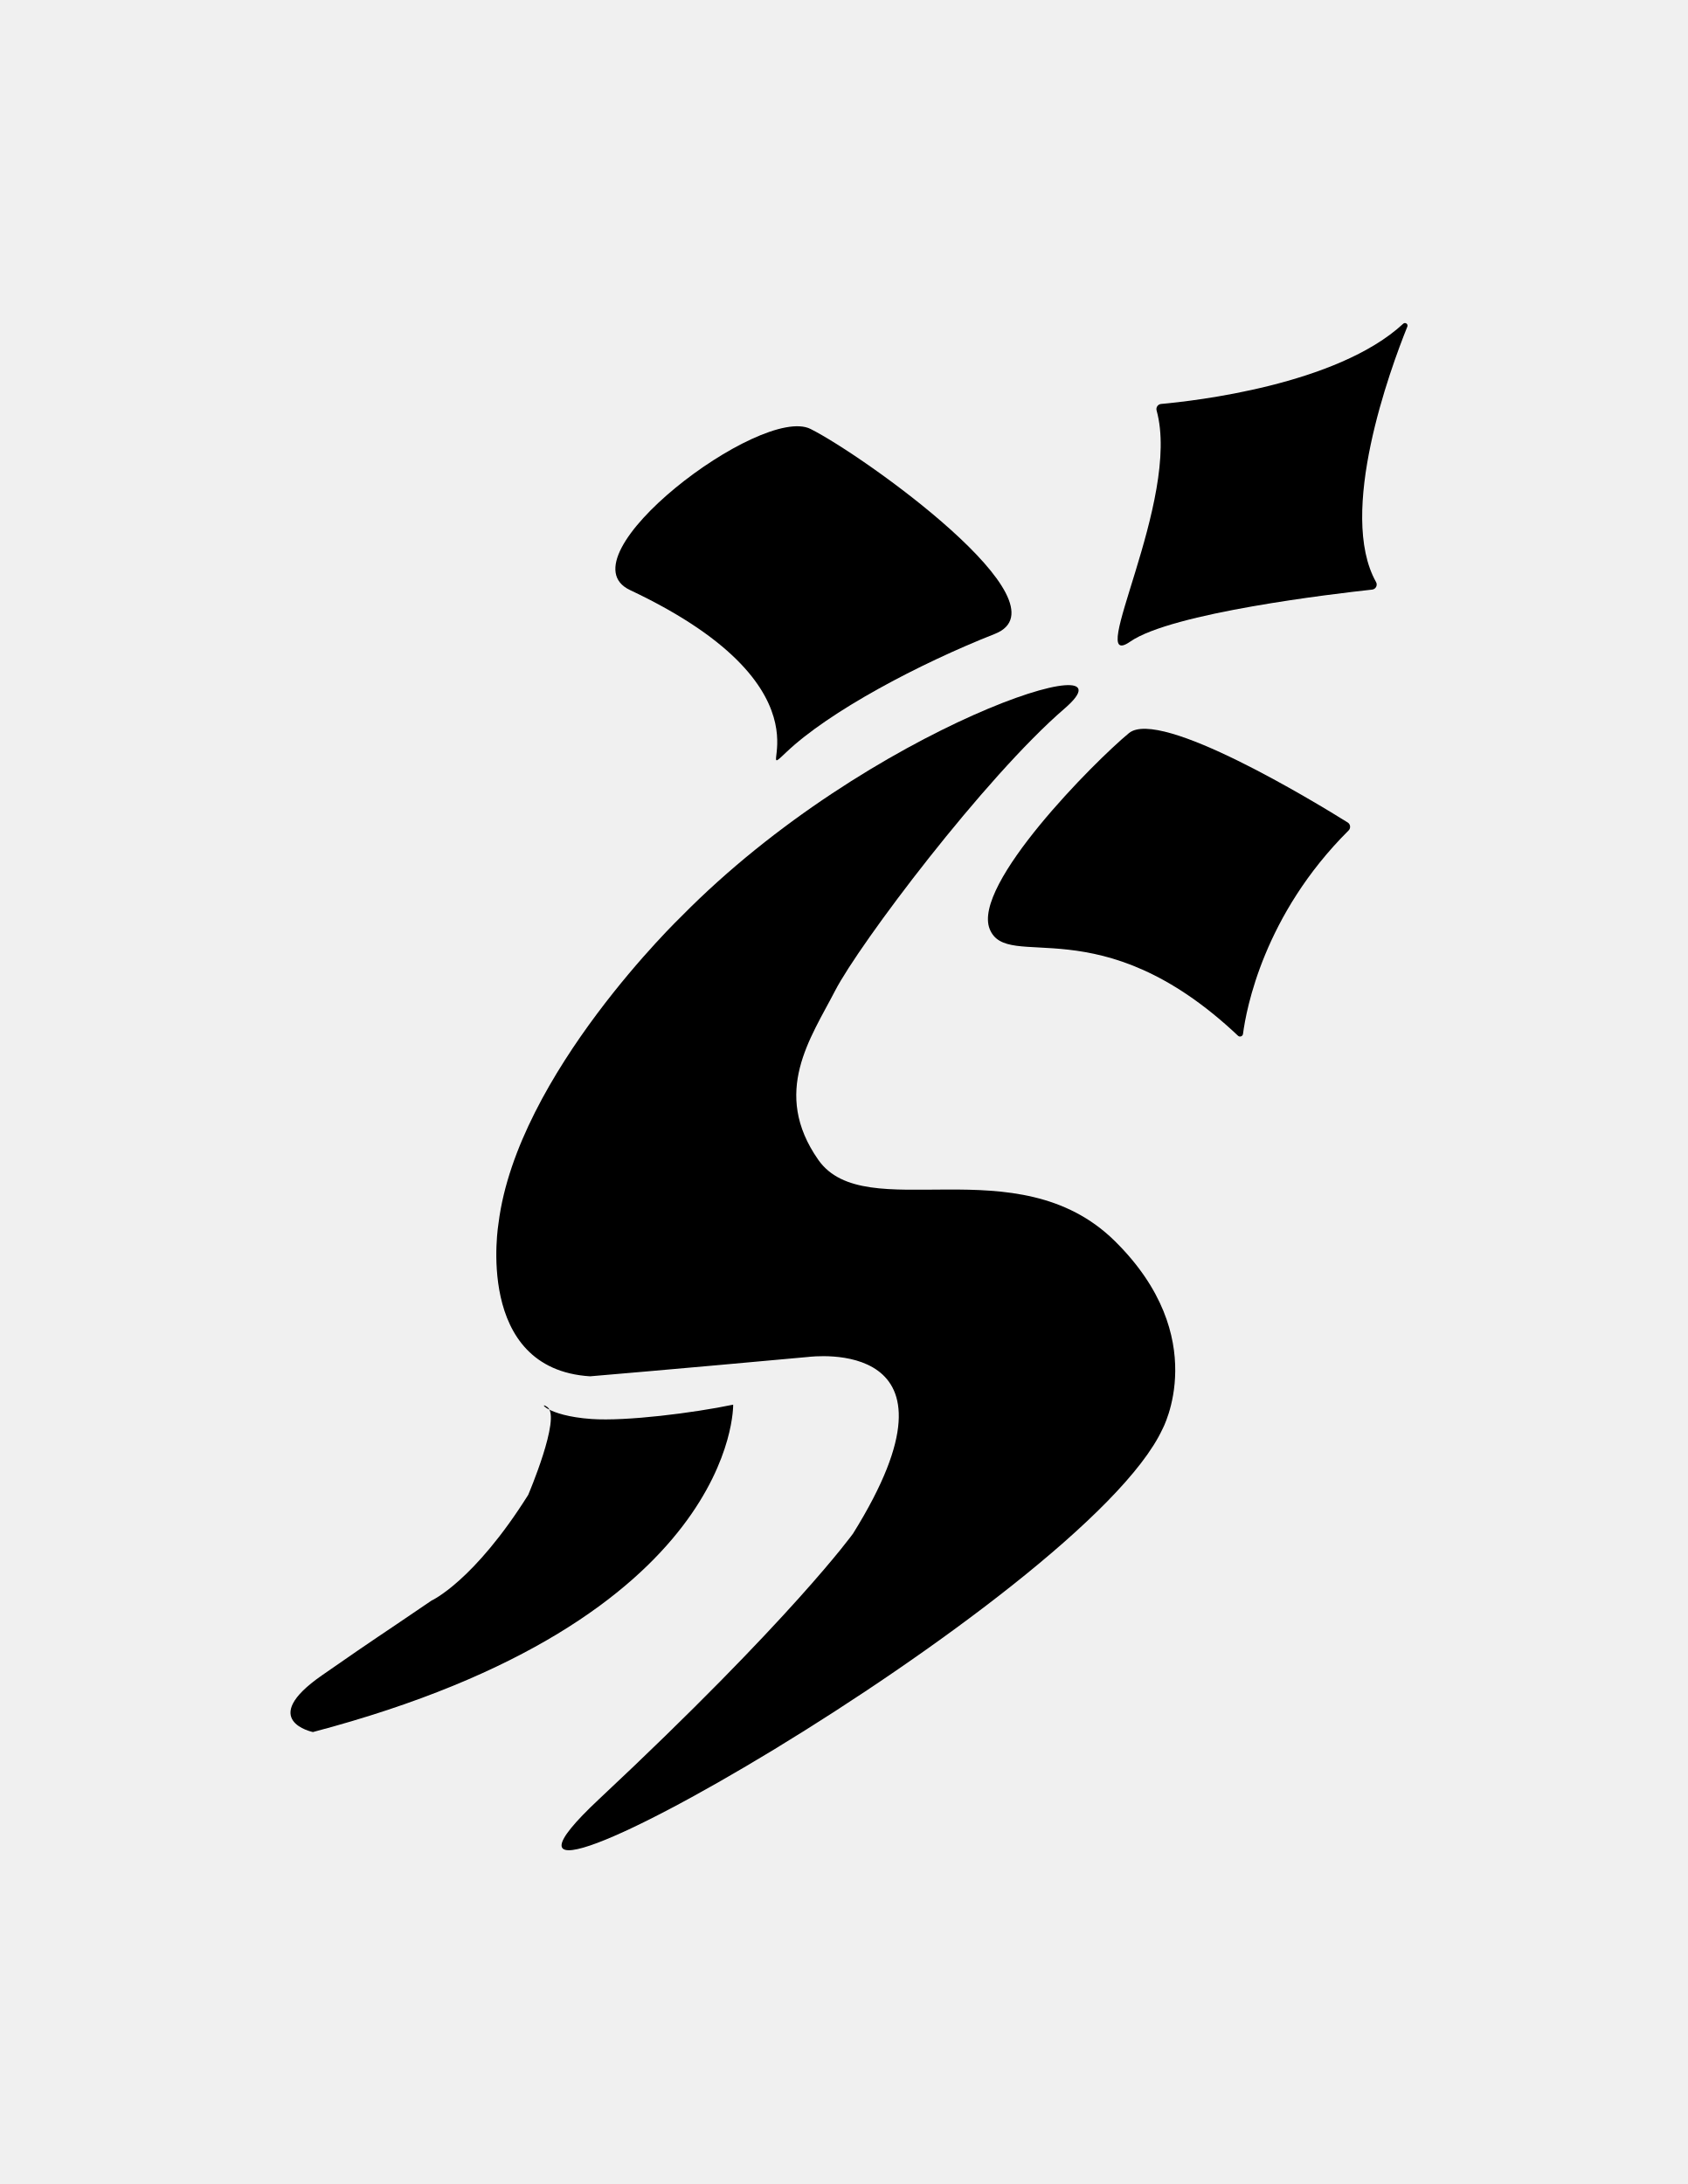
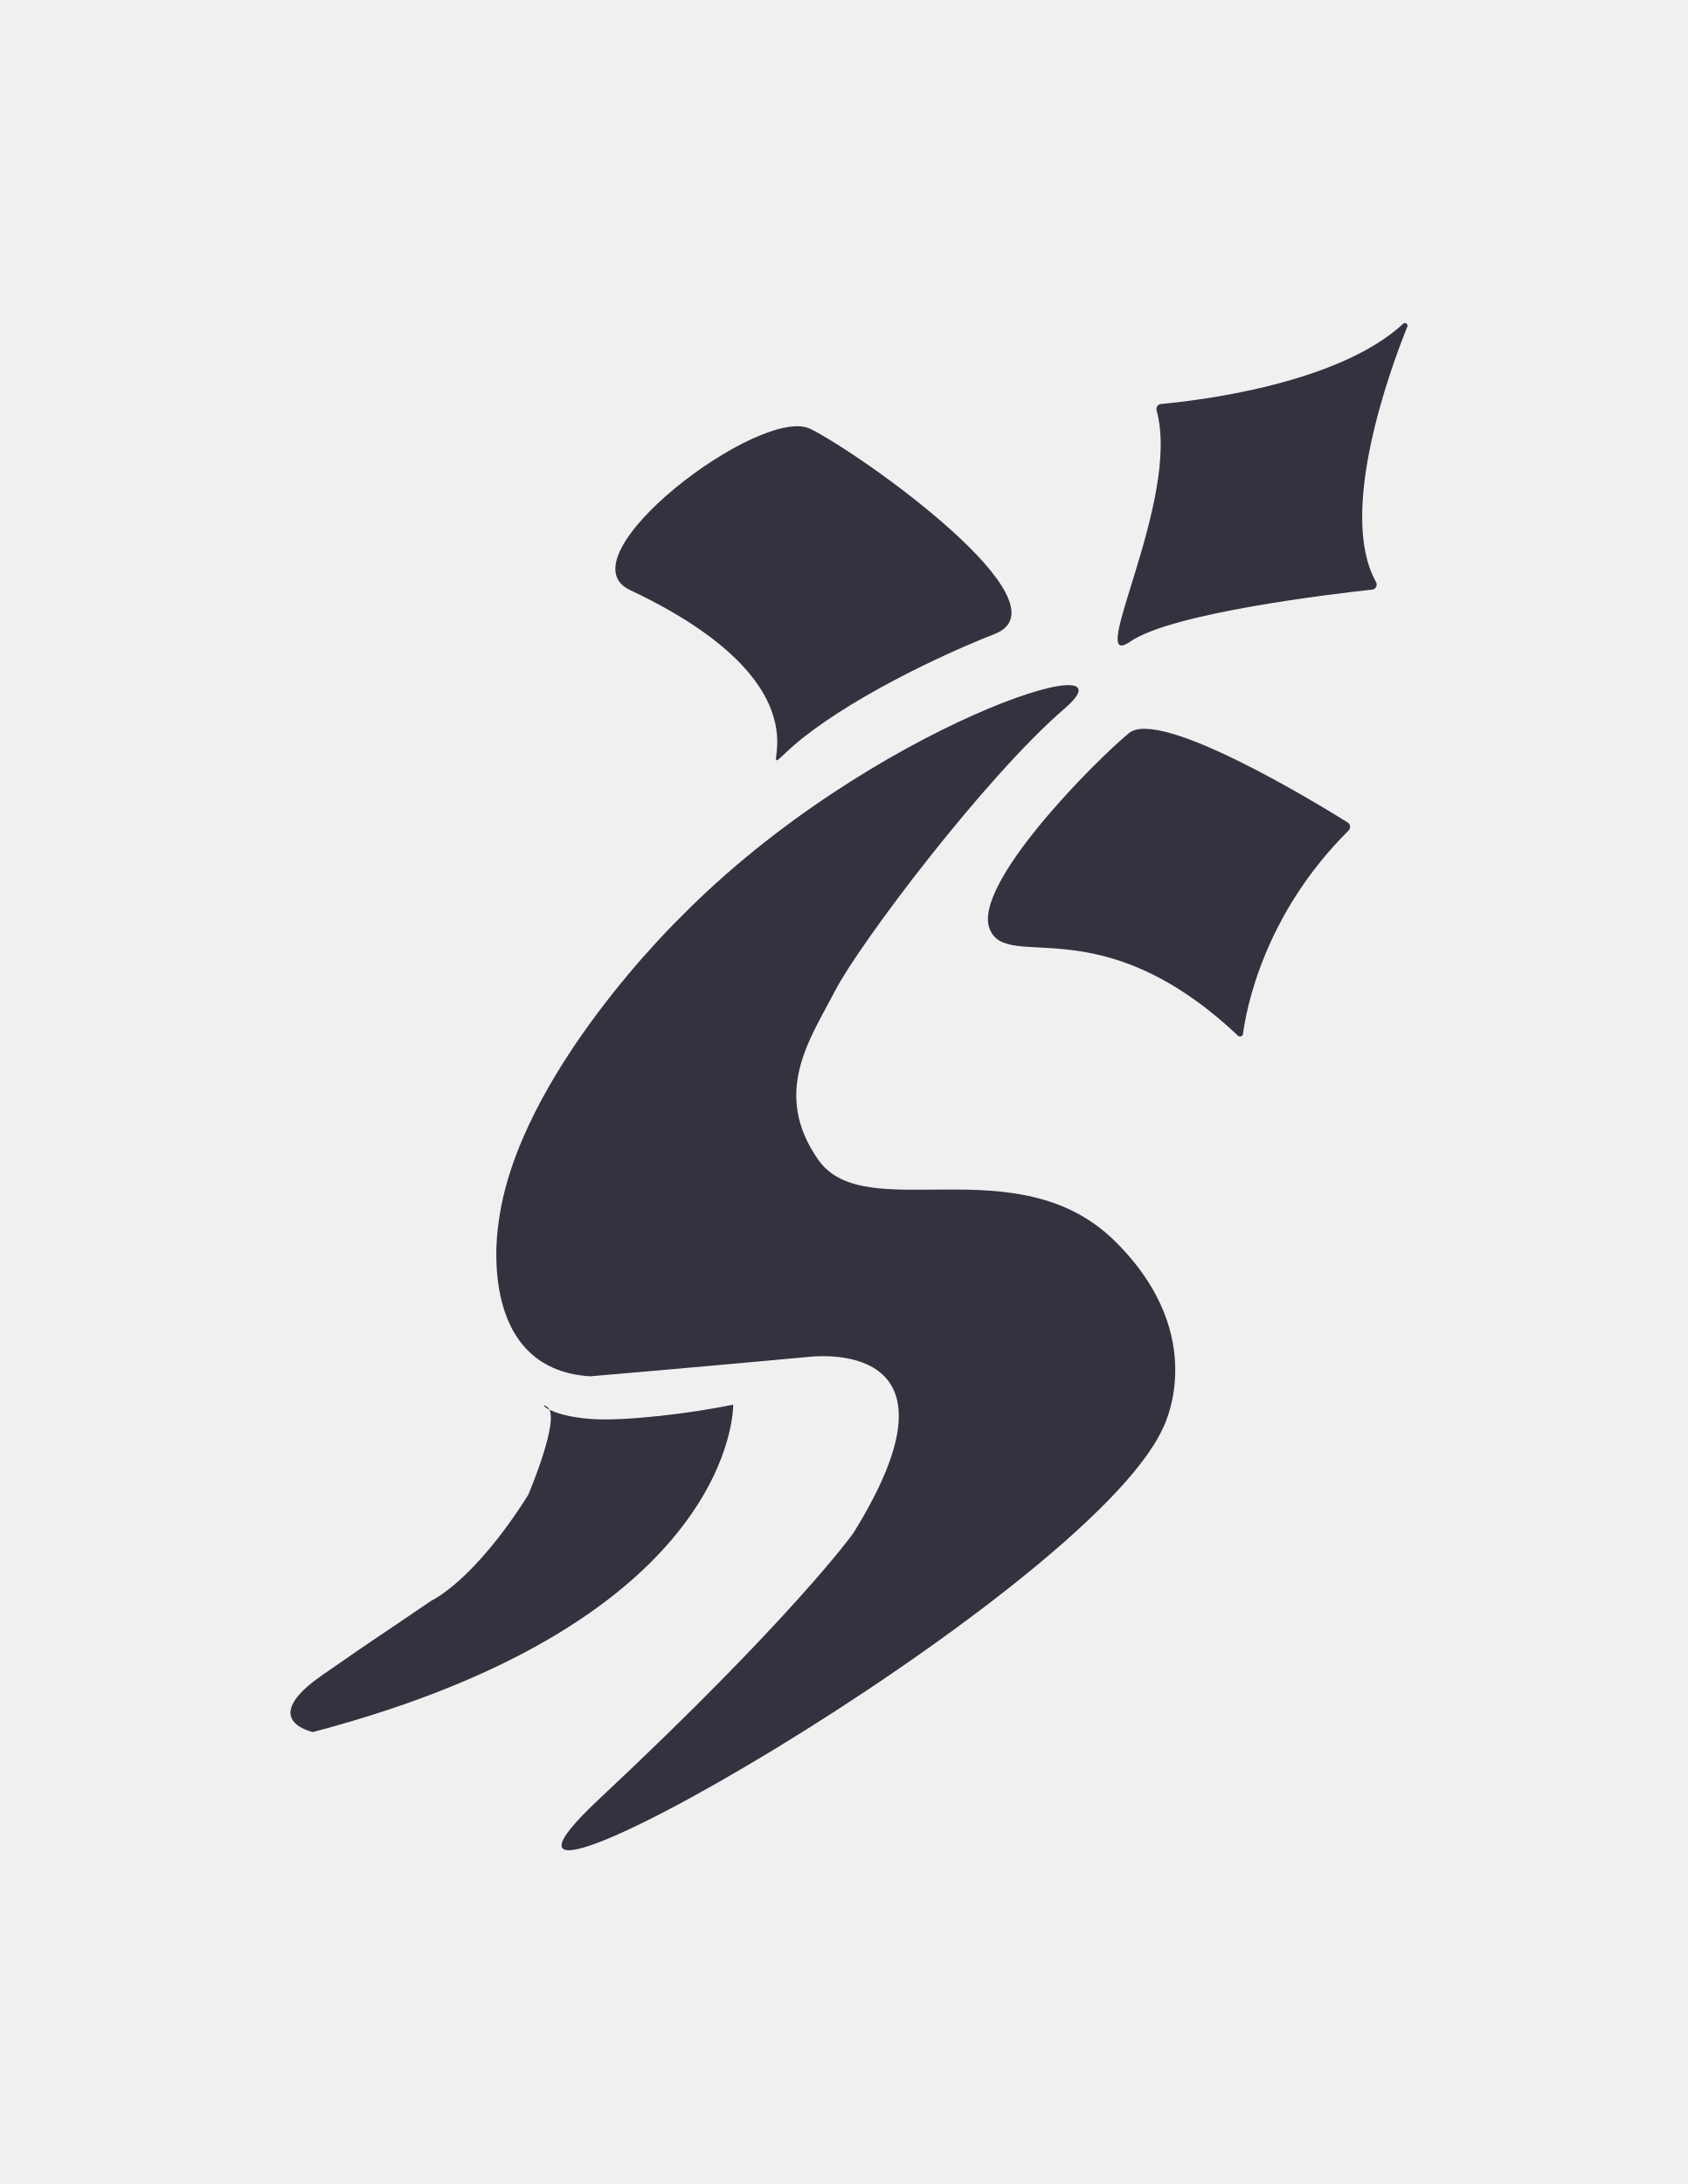
<svg xmlns="http://www.w3.org/2000/svg" viewBox="0 0 2550 3300" version="1.1">
  <style>
    /* Couleur par défaut (Thème Clair) */
-     .logo-fill { fill: black; }
+     .logo-fill { fill: #32333f; }
    
    /* Changement de couleur pour le Thème Sombre */
    @media (prefers-color-scheme: dark) {
      .logo-fill { fill: white; }
    }
  </style>
  <g transform="matrix(1.947557,0,0,1.947557,-1149.545,-1607.139)">
    <path class="logo-fill" d="M1467,1323C1431.254,1347.826 1506.663,1213.004 1487.491,1143.717C1487.154,1142.56 1487.356,1141.312 1488.042,1140.321C1488.727,1139.329 1489.822,1138.699 1491.024,1138.605C1515.961,1136.372 1627.324,1123.977 1678.745,1076.413C1679.422,1075.749 1680.472,1075.654 1681.258,1076.184C1682.043,1076.715 1682.347,1077.725 1681.985,1078.601C1668.582,1111.909 1627.716,1223.298 1657.684,1276.741C1658.354,1277.898 1658.393,1279.316 1657.787,1280.509C1657.18,1281.701 1656.011,1282.505 1654.681,1282.644C1624.966,1285.884 1499.188,1300.646 1467,1323Z" />
  </g>
  <g transform="matrix(1.947557,0,0,1.947557,-1161.231,-1612.981)">
    <path class="logo-fill" d="M1472,1397C1445.241,1419.098 1350.174,1514.678 1364,1549C1377.682,1582.966 1449.07,1530.154 1556.609,1631.756C1557.251,1632.362 1558.181,1632.551 1559.009,1632.244C1559.837,1631.938 1560.419,1631.188 1560.512,1630.31C1562.99,1611.328 1576.516,1538.08 1642.406,1472.518C1643.269,1471.663 1643.695,1470.46 1643.563,1469.252C1643.43,1468.044 1642.754,1466.962 1641.727,1466.313C1617.348,1451.093 1496.042,1377.145 1472,1397Z" />
  </g>
  <g transform="matrix(1.947557,0,0,1.947557,-1149.545,-1607.139)">
    <path class="logo-fill" d="M1362,1317C1302.825,1340.355 1233.274,1377.235 1200,1409C1170.487,1437.175 1247.524,1362.481 1079,1283C1024.592,1257.34 1180.714,1138.844 1219,1158C1259.997,1178.513 1421.175,1293.645 1362,1317Z" />
  </g>
  <g transform="matrix(1.947557,0,0,1.947557,-1149.545,-1607.139)">
    <path class="logo-fill" d="M1015,1917C1007.624,1911.502 1013.18,1923.601 1049.12,1926.123C1075.923,1928.004 1128.057,1921.451 1159,1915C1159,1915 1162.723,2082.064 833,2169C833,2169 789.51,2160.073 840,2125C889.518,2090.603 875.672,2100.634 925,2067C925,2067 957.72,2052.244 1000,1985C1000,1985 1025.638,1924.93 1015,1917Z" />
  </g>
  <g transform="matrix(1.947557,0,0,1.947557,-1149.545,-1607.139)">
    <path class="logo-fill" d="M1416,1375C1477.792,1321.761 1264.989,1387.857 1119,1536C1119,1536 991.576,1658.421 977,1774C977,1774 957.663,1887.343 1048,1893C1048,1893 1110.433,1887.758 1217,1878C1219.354,1877.784 1347.887,1861.095 1252,2015C1252,2015 1204.896,2080.665 1055,2221C896.892,2369.024 1431.216,2064.879 1492,1934C1492,1934 1530.826,1862.718 1455,1788C1379.174,1713.282 1261.566,1777.298 1225,1725C1188.434,1672.702 1219.235,1630.416 1238,1594C1256.765,1557.584 1354.208,1428.239 1416,1375Z" />
  </g>
</svg>
